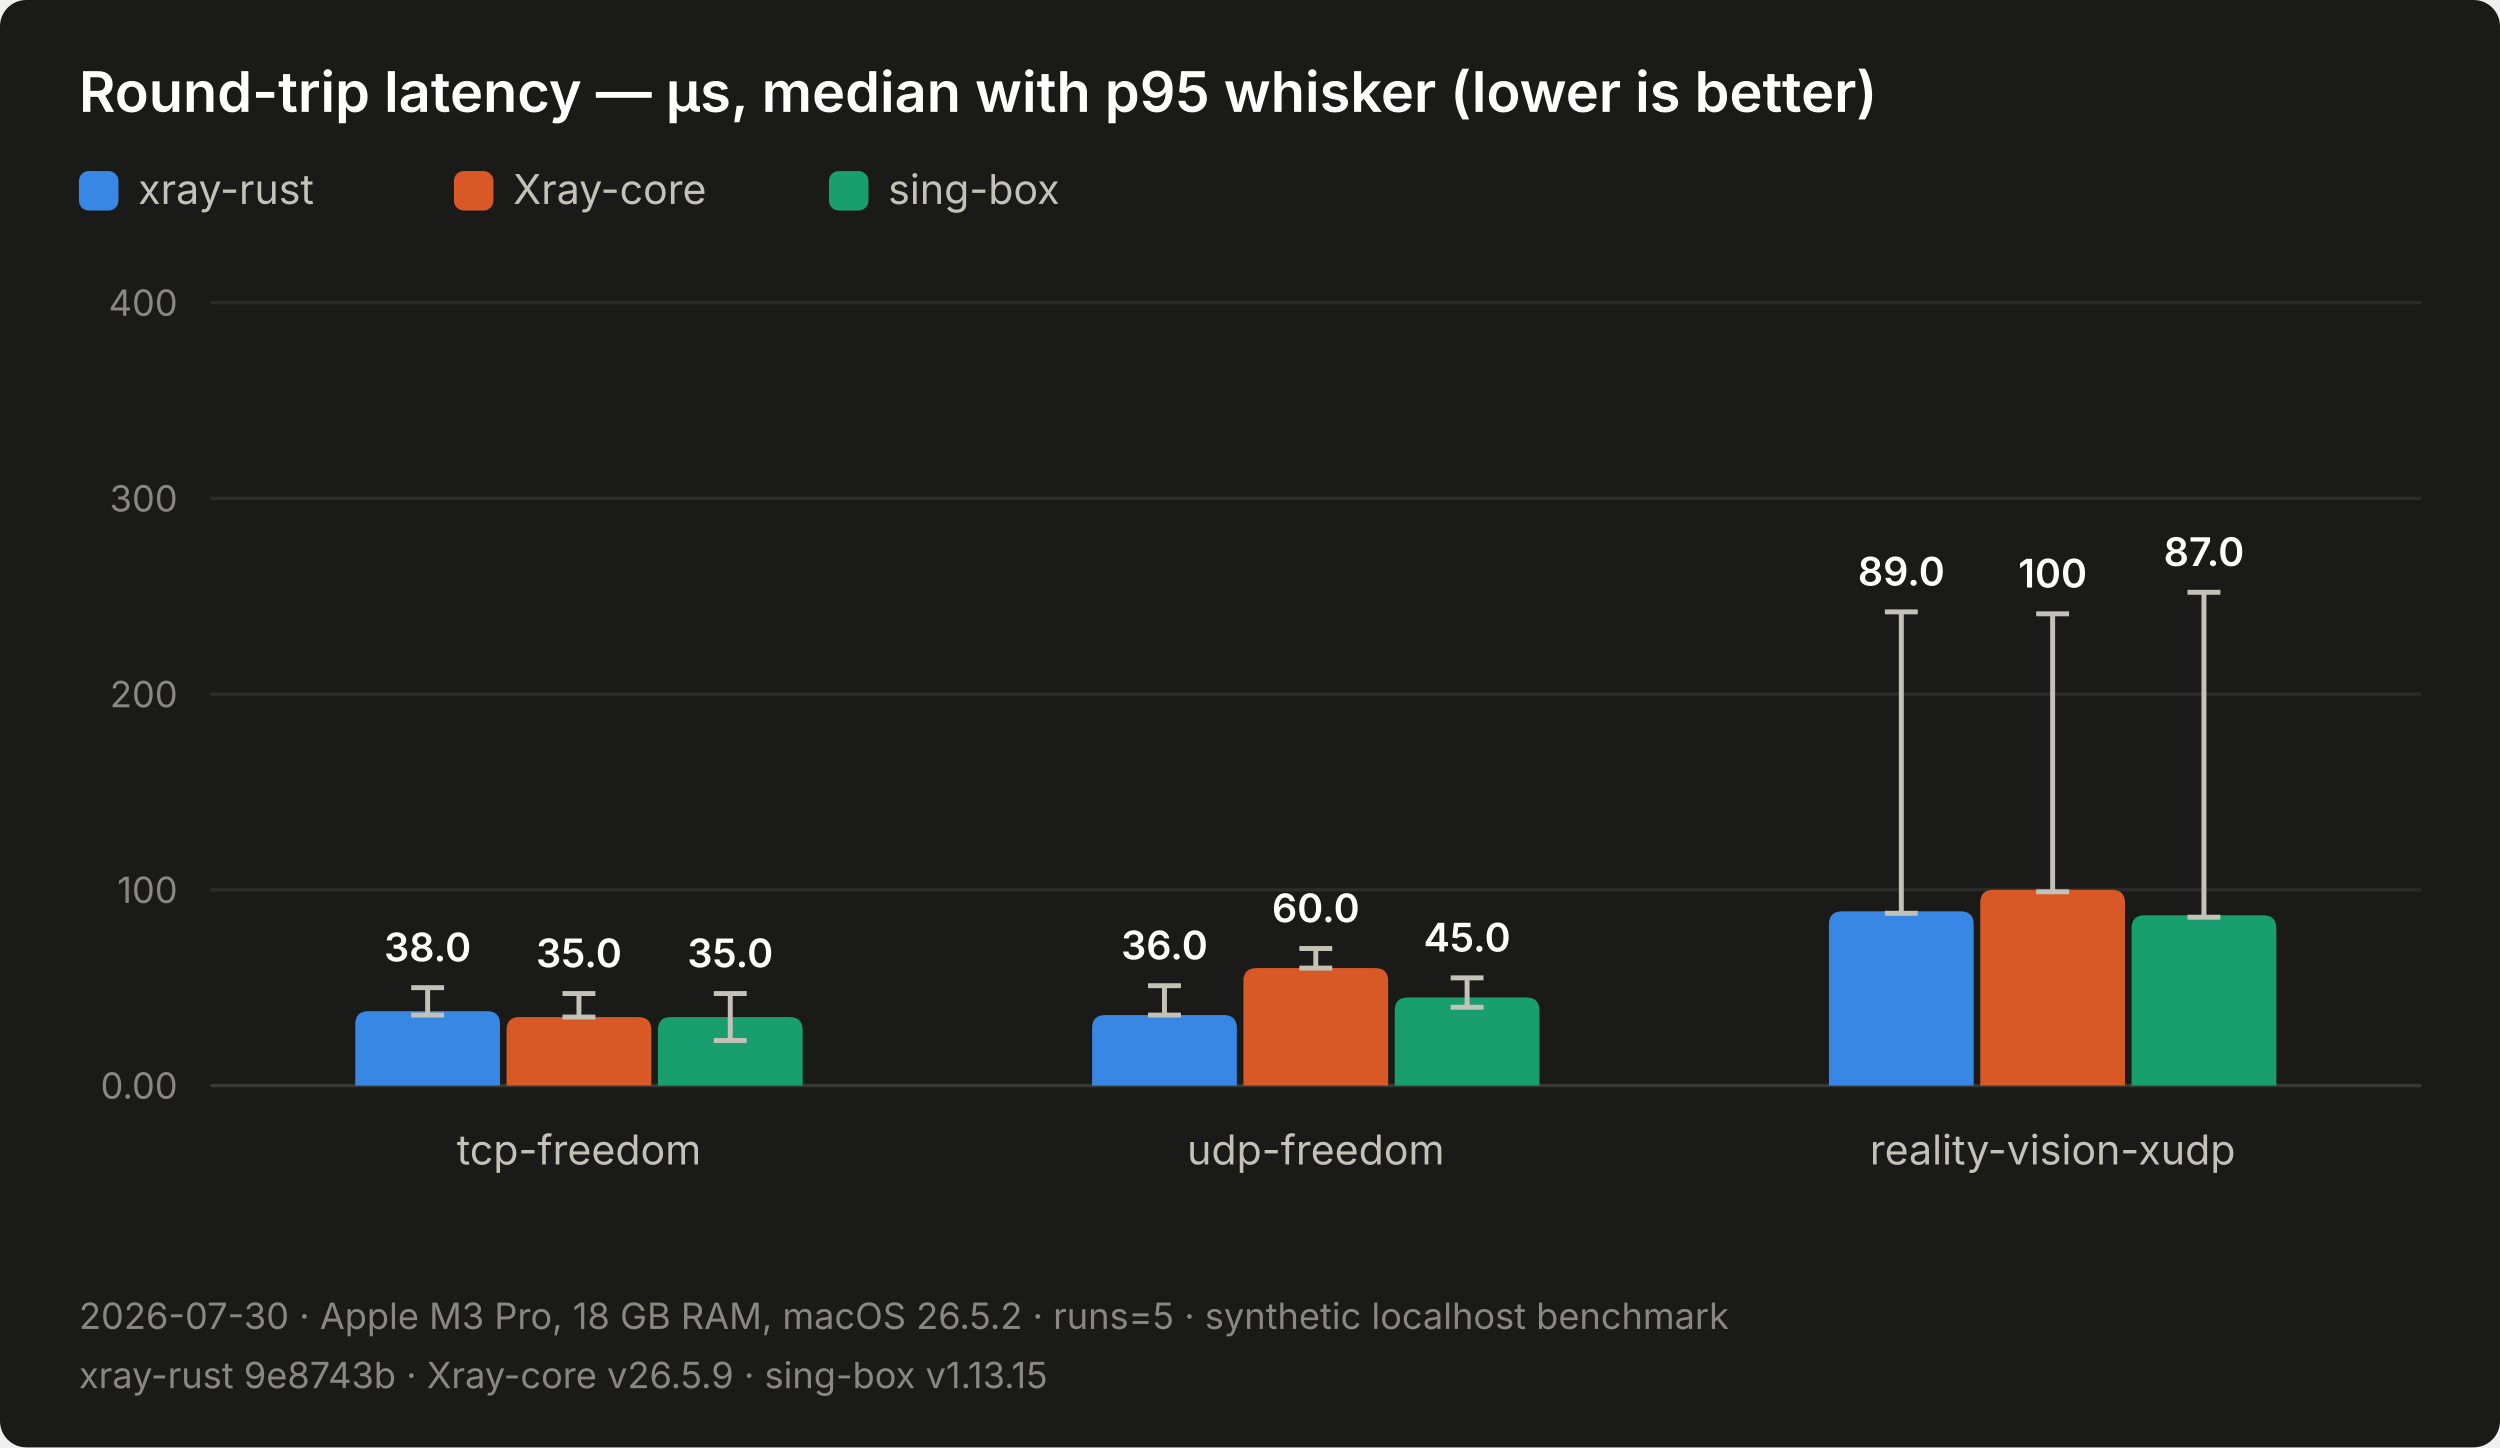
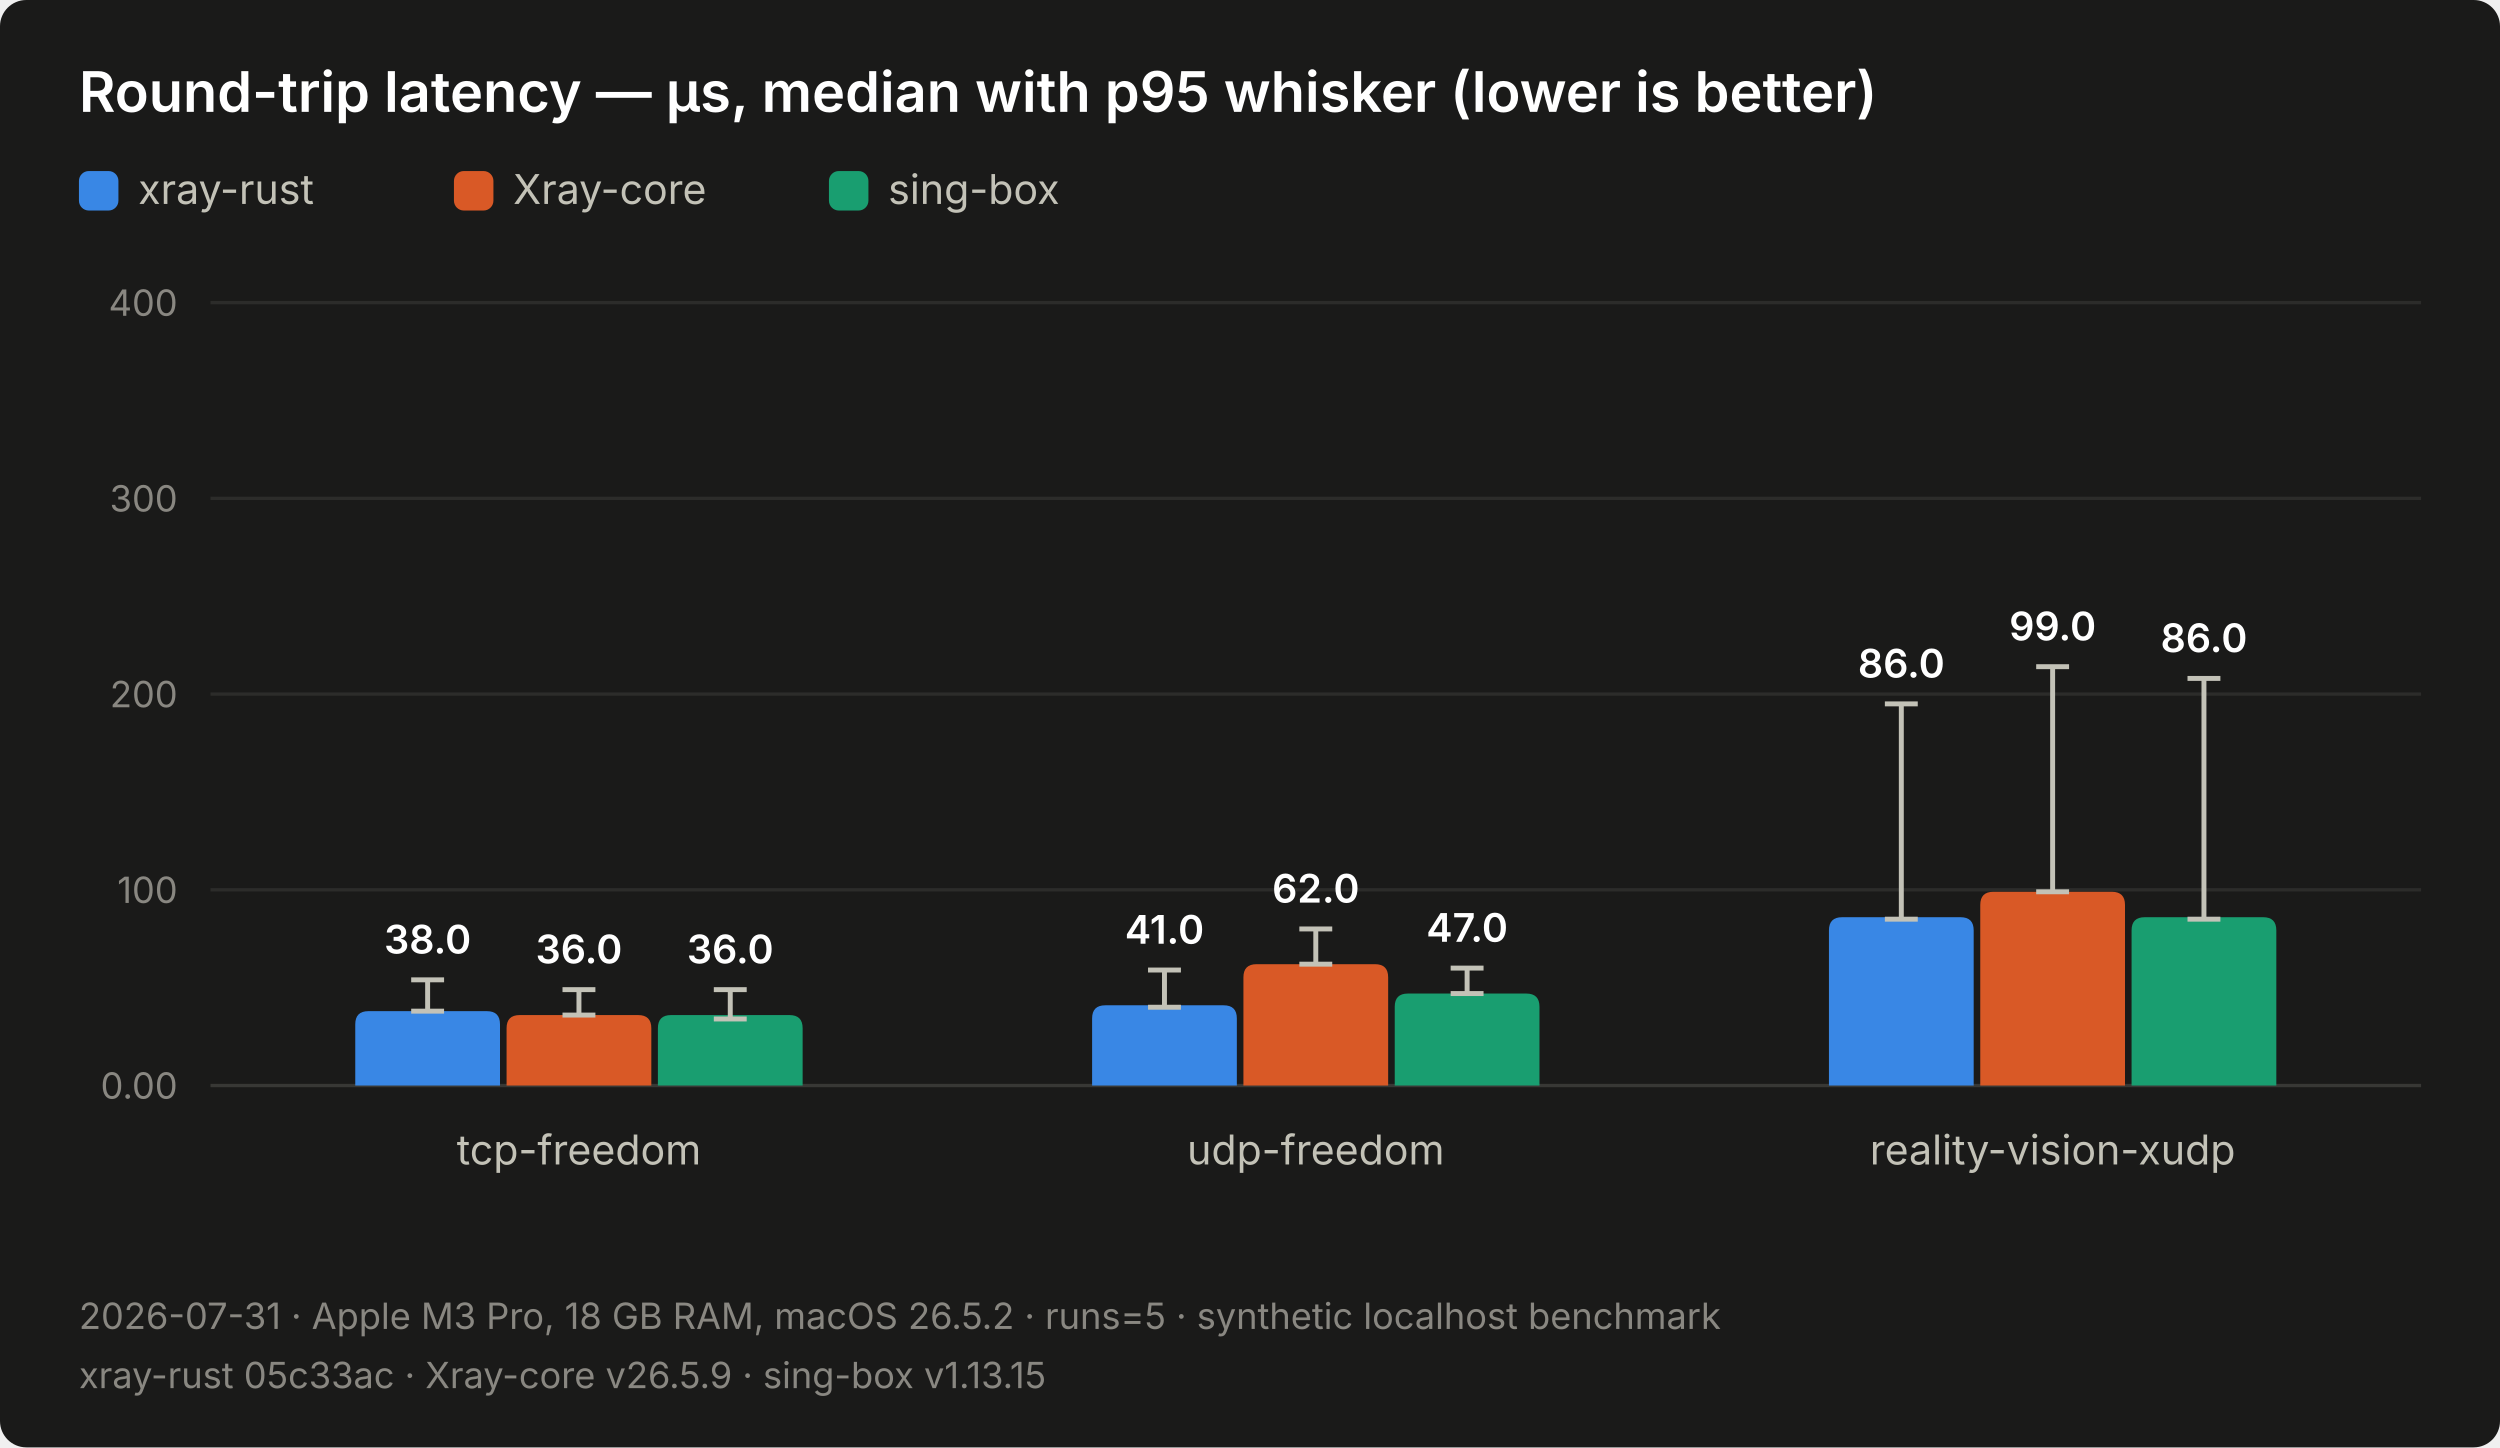
<svg xmlns="http://www.w3.org/2000/svg" width="760" height="440" viewBox="0 0 760 440" role="img" aria-label="Round-trip latency — µs, median with p95 whisker (lower is better)">
  <rect width="760" height="440" fill="#1a1a19" rx="8" />
  <text x="24" y="34" font-family="system-ui, -apple-system, 'Segoe UI', sans-serif" font-size="17" font-weight="600" fill="#ffffff">Round-trip latency — µs, median with p95 whisker (lower is better)</text>
  <rect x="24.00" y="52" width="12" height="12" rx="3" fill="#3987e5" />
  <text x="42.00" y="62" font-family="system-ui, -apple-system, 'Segoe UI', sans-serif" font-size="12.5" fill="#c3c2b7">xray-rust</text>
  <rect x="138.00" y="52" width="12" height="12" rx="3" fill="#d95926" />
  <text x="156.00" y="62" font-family="system-ui, -apple-system, 'Segoe UI', sans-serif" font-size="12.5" fill="#c3c2b7">Xray-core</text>
  <rect x="252.00" y="52" width="12" height="12" rx="3" fill="#199e70" />
  <text x="270.00" y="62" font-family="system-ui, -apple-system, 'Segoe UI', sans-serif" font-size="12.5" fill="#c3c2b7">sing-box</text>
  <text x="54" y="334.00" font-family="system-ui, -apple-system, 'Segoe UI', sans-serif" font-size="11" fill="#898781" text-anchor="end">0.00</text>
  <line x1="64" y1="270.50" x2="736" y2="270.50" stroke="#2c2c2a" stroke-width="1" />
  <text x="54" y="274.50" font-family="system-ui, -apple-system, 'Segoe UI', sans-serif" font-size="11" fill="#898781" text-anchor="end">100</text>
  <line x1="64" y1="211.00" x2="736" y2="211.00" stroke="#2c2c2a" stroke-width="1" />
  <text x="54" y="215.00" font-family="system-ui, -apple-system, 'Segoe UI', sans-serif" font-size="11" fill="#898781" text-anchor="end">200</text>
  <line x1="64" y1="151.50" x2="736" y2="151.50" stroke="#2c2c2a" stroke-width="1" />
  <text x="54" y="155.50" font-family="system-ui, -apple-system, 'Segoe UI', sans-serif" font-size="11" fill="#898781" text-anchor="end">300</text>
  <line x1="64" y1="92.00" x2="736" y2="92.00" stroke="#2c2c2a" stroke-width="1" />
  <text x="54" y="96.00" font-family="system-ui, -apple-system, 'Segoe UI', sans-serif" font-size="11" fill="#898781" text-anchor="end">400</text>
  <line x1="64" y1="330" x2="736" y2="330" stroke="#383835" stroke-width="1" />
  <path d="M 108.00 330.00 L 108.00 311.39 Q 108.00 307.39 112.00 307.39 L 148.00 307.39 Q 152.00 307.39 152.00 311.39 L 152.00 330.00 Z" fill="#3987e5" />
-   <line x1="130.00" y1="308.58" x2="130.00" y2="300.25" stroke="#c3c2b7" stroke-width="1.5" />
-   <line x1="125.00" y1="308.58" x2="135.00" y2="308.58" stroke="#c3c2b7" stroke-width="1.5" />
-   <line x1="125.00" y1="300.25" x2="135.00" y2="300.25" stroke="#c3c2b7" stroke-width="1.5" />
-   <text x="130.00" y="292.25" font-family="system-ui, -apple-system, 'Segoe UI', sans-serif" font-size="12" font-weight="600" fill="#ffffff" text-anchor="middle">38.0</text>
-   <path d="M 154.00 330.00 L 154.00 313.18 Q 154.00 309.18 158.00 309.18 L 194.00 309.18 Q 198.00 309.18 198.00 313.18 L 198.00 330.00 Z" fill="#d95926" />
-   <line x1="176.00" y1="309.18" x2="176.00" y2="302.04" stroke="#c3c2b7" stroke-width="1.5" />
-   <line x1="171.00" y1="309.18" x2="181.00" y2="309.18" stroke="#c3c2b7" stroke-width="1.5" />
-   <line x1="171.00" y1="302.04" x2="181.00" y2="302.04" stroke="#c3c2b7" stroke-width="1.5" />
-   <text x="176.00" y="294.04" font-family="system-ui, -apple-system, 'Segoe UI', sans-serif" font-size="12" font-weight="600" fill="#ffffff" text-anchor="middle">35.0</text>
-   <path d="M 200.00 330.00 L 200.00 313.18 Q 200.00 309.18 204.00 309.18 L 240.00 309.18 Q 244.00 309.18 244.00 313.18 L 244.00 330.00 Z" fill="#199e70" />
-   <line x1="222.00" y1="316.31" x2="222.00" y2="302.04" stroke="#c3c2b7" stroke-width="1.5" />
-   <line x1="217.00" y1="316.31" x2="227.00" y2="316.31" stroke="#c3c2b7" stroke-width="1.5" />
-   <line x1="217.00" y1="302.04" x2="227.00" y2="302.04" stroke="#c3c2b7" stroke-width="1.5" />
-   <text x="222.00" y="294.04" font-family="system-ui, -apple-system, 'Segoe UI', sans-serif" font-size="12" font-weight="600" fill="#ffffff" text-anchor="middle">35.0</text>
+   <line x1="130.00" y1="307.39" x2="130.00" y2="297.87" stroke="#c3c2b7" stroke-width="1.5" />
+   <line x1="125.00" y1="307.39" x2="135.00" y2="307.39" stroke="#c3c2b7" stroke-width="1.5" />
+   <line x1="125.00" y1="297.87" x2="135.00" y2="297.87" stroke="#c3c2b7" stroke-width="1.5" />
+   <text x="130.00" y="289.87" font-family="system-ui, -apple-system, 'Segoe UI', sans-serif" font-size="12" font-weight="600" fill="#ffffff" text-anchor="middle">38.0</text>
+   <path d="M 154.00 330.00 L 154.00 312.58 Q 154.00 308.58 158.00 308.58 L 194.00 308.58 Q 198.00 308.58 198.00 312.58 L 198.00 330.00 Z" fill="#d95926" />
+   <line x1="176.00" y1="308.58" x2="176.00" y2="300.85" stroke="#c3c2b7" stroke-width="1.5" />
+   <line x1="171.00" y1="308.58" x2="181.00" y2="308.58" stroke="#c3c2b7" stroke-width="1.5" />
+   <line x1="171.00" y1="300.85" x2="181.00" y2="300.85" stroke="#c3c2b7" stroke-width="1.5" />
+   <text x="176.00" y="292.85" font-family="system-ui, -apple-system, 'Segoe UI', sans-serif" font-size="12" font-weight="600" fill="#ffffff" text-anchor="middle">36.0</text>
+   <path d="M 200.00 330.00 L 200.00 312.58 Q 200.00 308.58 204.00 308.58 L 240.00 308.58 Q 244.00 308.58 244.00 312.58 L 244.00 330.00 Z" fill="#199e70" />
+   <line x1="222.00" y1="309.77" x2="222.00" y2="300.85" stroke="#c3c2b7" stroke-width="1.5" />
+   <line x1="217.00" y1="309.77" x2="227.00" y2="309.77" stroke="#c3c2b7" stroke-width="1.5" />
+   <line x1="217.00" y1="300.85" x2="227.00" y2="300.85" stroke="#c3c2b7" stroke-width="1.5" />
+   <text x="222.00" y="292.85" font-family="system-ui, -apple-system, 'Segoe UI', sans-serif" font-size="12" font-weight="600" fill="#ffffff" text-anchor="middle">36.0</text>
  <text x="176.00" y="354" font-family="system-ui, -apple-system, 'Segoe UI', sans-serif" font-size="12.5" fill="#c3c2b7" text-anchor="middle">tcp-freedom</text>
-   <path d="M 332.00 330.00 L 332.00 312.58 Q 332.00 308.58 336.00 308.58 L 372.00 308.58 Q 376.00 308.58 376.00 312.58 L 376.00 330.00 Z" fill="#3987e5" />
-   <line x1="354.00" y1="308.58" x2="354.00" y2="299.65" stroke="#c3c2b7" stroke-width="1.5" />
-   <line x1="349.00" y1="308.58" x2="359.00" y2="308.58" stroke="#c3c2b7" stroke-width="1.5" />
-   <line x1="349.00" y1="299.65" x2="359.00" y2="299.65" stroke="#c3c2b7" stroke-width="1.5" />
-   <text x="354.00" y="291.65" font-family="system-ui, -apple-system, 'Segoe UI', sans-serif" font-size="12" font-weight="600" fill="#ffffff" text-anchor="middle">36.0</text>
-   <path d="M 378.00 330.00 L 378.00 298.30 Q 378.00 294.30 382.00 294.30 L 418.00 294.30 Q 422.00 294.30 422.00 298.30 L 422.00 330.00 Z" fill="#d95926" />
-   <line x1="400.00" y1="294.30" x2="400.00" y2="288.35" stroke="#c3c2b7" stroke-width="1.5" />
-   <line x1="395.00" y1="294.30" x2="405.00" y2="294.30" stroke="#c3c2b7" stroke-width="1.5" />
-   <line x1="395.00" y1="288.35" x2="405.00" y2="288.35" stroke="#c3c2b7" stroke-width="1.5" />
-   <text x="400.00" y="280.35" font-family="system-ui, -apple-system, 'Segoe UI', sans-serif" font-size="12" font-weight="600" fill="#ffffff" text-anchor="middle">60.0</text>
-   <path d="M 424.00 330.00 L 424.00 307.23 Q 424.00 303.23 428.00 303.23 L 464.00 303.23 Q 468.00 303.23 468.00 307.23 L 468.00 330.00 Z" fill="#199e70" />
-   <line x1="446.00" y1="306.20" x2="446.00" y2="297.27" stroke="#c3c2b7" stroke-width="1.5" />
-   <line x1="441.00" y1="306.20" x2="451.00" y2="306.20" stroke="#c3c2b7" stroke-width="1.5" />
-   <line x1="441.00" y1="297.27" x2="451.00" y2="297.27" stroke="#c3c2b7" stroke-width="1.5" />
-   <text x="446.00" y="289.27" font-family="system-ui, -apple-system, 'Segoe UI', sans-serif" font-size="12" font-weight="600" fill="#ffffff" text-anchor="middle">45.0</text>
+   <path d="M 332.00 330.00 L 332.00 309.61 Q 332.00 305.61 336.00 305.61 L 372.00 305.61 Q 376.00 305.61 376.00 309.61 L 376.00 330.00 Z" fill="#3987e5" />
+   <line x1="354.00" y1="306.20" x2="354.00" y2="294.89" stroke="#c3c2b7" stroke-width="1.5" />
+   <line x1="349.00" y1="306.20" x2="359.00" y2="306.20" stroke="#c3c2b7" stroke-width="1.5" />
+   <line x1="349.00" y1="294.89" x2="359.00" y2="294.89" stroke="#c3c2b7" stroke-width="1.5" />
+   <text x="354.00" y="286.89" font-family="system-ui, -apple-system, 'Segoe UI', sans-serif" font-size="12" font-weight="600" fill="#ffffff" text-anchor="middle">41.0</text>
+   <path d="M 378.00 330.00 L 378.00 297.11 Q 378.00 293.11 382.00 293.11 L 418.00 293.11 Q 422.00 293.11 422.00 297.11 L 422.00 330.00 Z" fill="#d95926" />
+   <line x1="400.00" y1="293.11" x2="400.00" y2="282.40" stroke="#c3c2b7" stroke-width="1.5" />
+   <line x1="395.00" y1="293.11" x2="405.00" y2="293.11" stroke="#c3c2b7" stroke-width="1.5" />
+   <line x1="395.00" y1="282.40" x2="405.00" y2="282.40" stroke="#c3c2b7" stroke-width="1.5" />
+   <text x="400.00" y="274.40" font-family="system-ui, -apple-system, 'Segoe UI', sans-serif" font-size="12" font-weight="600" fill="#ffffff" text-anchor="middle">62.0</text>
+   <path d="M 424.00 330.00 L 424.00 306.04 Q 424.00 302.04 428.00 302.04 L 464.00 302.04 Q 468.00 302.04 468.00 306.04 L 468.00 330.00 Z" fill="#199e70" />
+   <line x1="446.00" y1="302.04" x2="446.00" y2="294.30" stroke="#c3c2b7" stroke-width="1.5" />
+   <line x1="441.00" y1="302.04" x2="451.00" y2="302.04" stroke="#c3c2b7" stroke-width="1.5" />
+   <line x1="441.00" y1="294.30" x2="451.00" y2="294.30" stroke="#c3c2b7" stroke-width="1.5" />
+   <text x="446.00" y="286.30" font-family="system-ui, -apple-system, 'Segoe UI', sans-serif" font-size="12" font-weight="600" fill="#ffffff" text-anchor="middle">47.0</text>
  <text x="400.00" y="354" font-family="system-ui, -apple-system, 'Segoe UI', sans-serif" font-size="12.5" fill="#c3c2b7" text-anchor="middle">udp-freedom</text>
-   <path d="M 556.00 330.00 L 556.00 281.05 Q 556.00 277.05 560.00 277.05 L 596.00 277.05 Q 600.00 277.05 600.00 281.05 L 600.00 330.00 Z" fill="#3987e5" />
-   <line x1="578.00" y1="277.64" x2="578.00" y2="186.01" stroke="#c3c2b7" stroke-width="1.5" />
-   <line x1="573.00" y1="277.64" x2="583.00" y2="277.64" stroke="#c3c2b7" stroke-width="1.5" />
-   <line x1="573.00" y1="186.01" x2="583.00" y2="186.01" stroke="#c3c2b7" stroke-width="1.5" />
-   <text x="578.00" y="178.01" font-family="system-ui, -apple-system, 'Segoe UI', sans-serif" font-size="12" font-weight="600" fill="#ffffff" text-anchor="middle">89.0</text>
-   <path d="M 602.00 330.00 L 602.00 274.50 Q 602.00 270.50 606.00 270.50 L 642.00 270.50 Q 646.00 270.50 646.00 274.50 L 646.00 330.00 Z" fill="#d95926" />
-   <line x1="624.00" y1="271.10" x2="624.00" y2="186.60" stroke="#c3c2b7" stroke-width="1.5" />
+   <path d="M 556.00 330.00 L 556.00 282.83 Q 556.00 278.83 560.00 278.83 L 596.00 278.83 Q 600.00 278.83 600.00 282.83 L 600.00 330.00 Z" fill="#3987e5" />
+   <line x1="578.00" y1="279.43" x2="578.00" y2="213.98" stroke="#c3c2b7" stroke-width="1.5" />
+   <line x1="573.00" y1="279.43" x2="583.00" y2="279.43" stroke="#c3c2b7" stroke-width="1.5" />
+   <line x1="573.00" y1="213.98" x2="583.00" y2="213.98" stroke="#c3c2b7" stroke-width="1.5" />
+   <text x="578.00" y="205.98" font-family="system-ui, -apple-system, 'Segoe UI', sans-serif" font-size="12" font-weight="600" fill="#ffffff" text-anchor="middle">86.0</text>
+   <path d="M 602.00 330.00 L 602.00 275.10 Q 602.00 271.10 606.00 271.10 L 642.00 271.10 Q 646.00 271.10 646.00 275.10 L 646.00 330.00 Z" fill="#d95926" />
+   <line x1="624.00" y1="271.10" x2="624.00" y2="202.67" stroke="#c3c2b7" stroke-width="1.5" />
  <line x1="619.00" y1="271.10" x2="629.00" y2="271.10" stroke="#c3c2b7" stroke-width="1.5" />
-   <line x1="619.00" y1="186.60" x2="629.00" y2="186.60" stroke="#c3c2b7" stroke-width="1.5" />
-   <text x="624.00" y="178.60" font-family="system-ui, -apple-system, 'Segoe UI', sans-serif" font-size="12" font-weight="600" fill="#ffffff" text-anchor="middle">100</text>
-   <path d="M 648.00 330.00 L 648.00 282.24 Q 648.00 278.24 652.00 278.24 L 688.00 278.24 Q 692.00 278.24 692.00 282.24 L 692.00 330.00 Z" fill="#199e70" />
-   <line x1="670.00" y1="278.83" x2="670.00" y2="180.06" stroke="#c3c2b7" stroke-width="1.5" />
-   <line x1="665.00" y1="278.83" x2="675.00" y2="278.83" stroke="#c3c2b7" stroke-width="1.5" />
-   <line x1="665.00" y1="180.06" x2="675.00" y2="180.06" stroke="#c3c2b7" stroke-width="1.5" />
-   <text x="670.00" y="172.06" font-family="system-ui, -apple-system, 'Segoe UI', sans-serif" font-size="12" font-weight="600" fill="#ffffff" text-anchor="middle">87.0</text>
+   <line x1="619.00" y1="202.67" x2="629.00" y2="202.67" stroke="#c3c2b7" stroke-width="1.5" />
+   <text x="624.00" y="194.67" font-family="system-ui, -apple-system, 'Segoe UI', sans-serif" font-size="12" font-weight="600" fill="#ffffff" text-anchor="middle">99.0</text>
+   <path d="M 648.00 330.00 L 648.00 282.83 Q 648.00 278.83 652.00 278.83 L 688.00 278.83 Q 692.00 278.83 692.00 282.83 L 692.00 330.00 Z" fill="#199e70" />
+   <line x1="670.00" y1="279.43" x2="670.00" y2="206.24" stroke="#c3c2b7" stroke-width="1.5" />
+   <line x1="665.00" y1="279.43" x2="675.00" y2="279.43" stroke="#c3c2b7" stroke-width="1.5" />
+   <line x1="665.00" y1="206.24" x2="675.00" y2="206.24" stroke="#c3c2b7" stroke-width="1.5" />
+   <text x="670.00" y="198.24" font-family="system-ui, -apple-system, 'Segoe UI', sans-serif" font-size="12" font-weight="600" fill="#ffffff" text-anchor="middle">86.0</text>
  <text x="624.00" y="354" font-family="system-ui, -apple-system, 'Segoe UI', sans-serif" font-size="12.5" fill="#c3c2b7" text-anchor="middle">reality-vision-xudp</text>
-   <text x="24" y="404" font-family="system-ui, -apple-system, 'Segoe UI', sans-serif" font-size="11" fill="#898781">2026-07-30 · Apple M3 Pro, 18 GB RAM, macOS 26.5.2 · runs=5 · synthetic localhost benchmark</text>
-   <text x="24" y="422" font-family="system-ui, -apple-system, 'Segoe UI', sans-serif" font-size="11" fill="#898781">xray-rust 9e8743b · Xray-core v26.5.9 · sing-box v1.13.15</text>
+   <text x="24" y="404" font-family="system-ui, -apple-system, 'Segoe UI', sans-serif" font-size="11" fill="#898781">2026-07-31 · Apple M3 Pro, 18 GB RAM, macOS 26.5.2 · runs=5 · synthetic localhost benchmark</text>
+   <text x="24" y="422" font-family="system-ui, -apple-system, 'Segoe UI', sans-serif" font-size="11" fill="#898781">xray-rust 05c33ac · Xray-core v26.5.9 · sing-box v1.13.15</text>
</svg>
